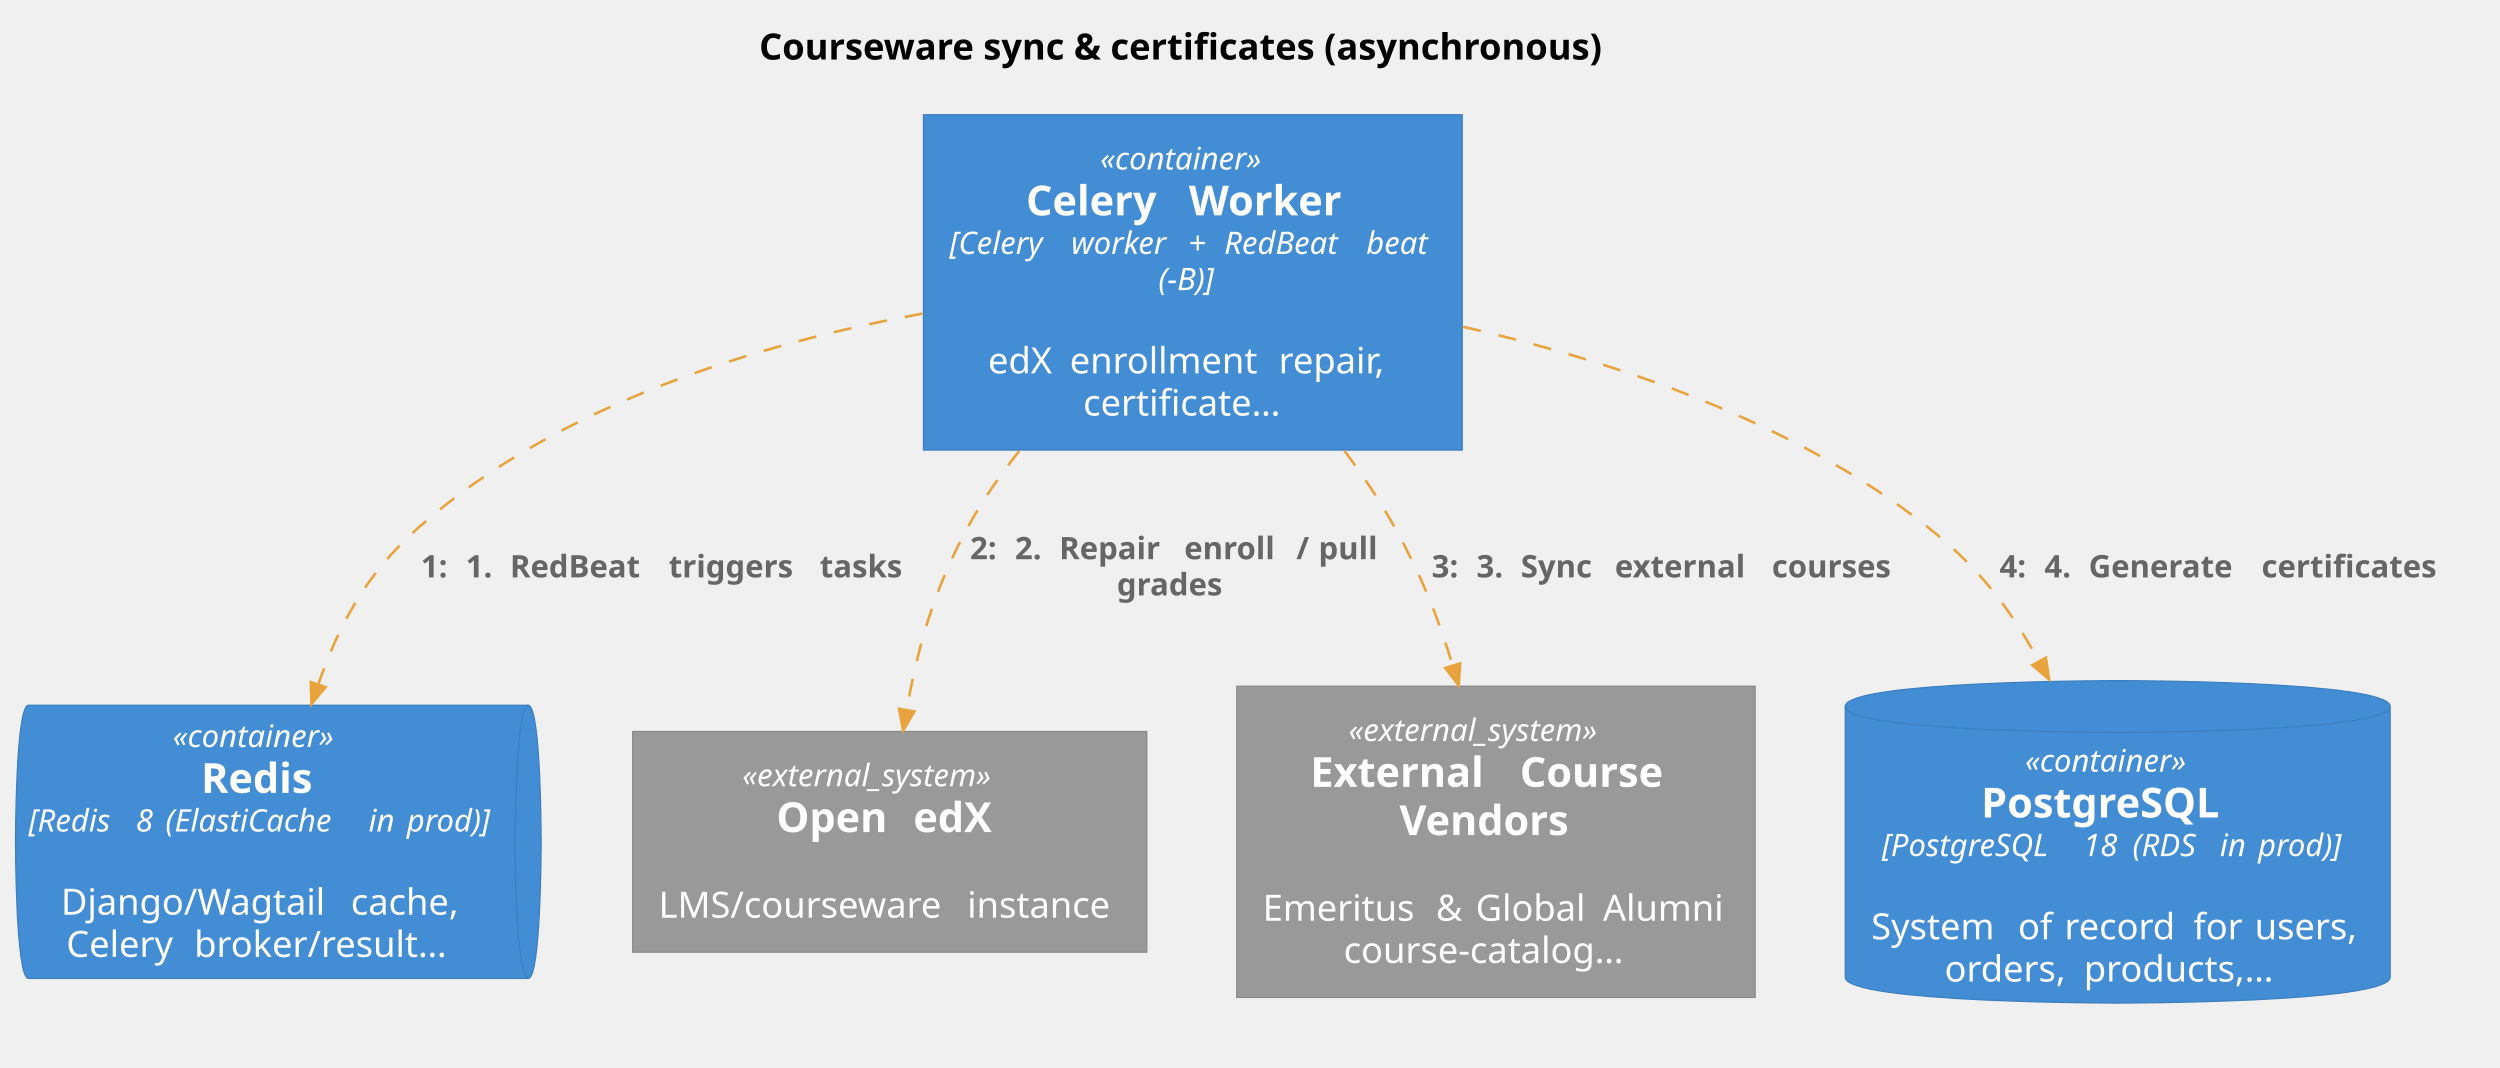
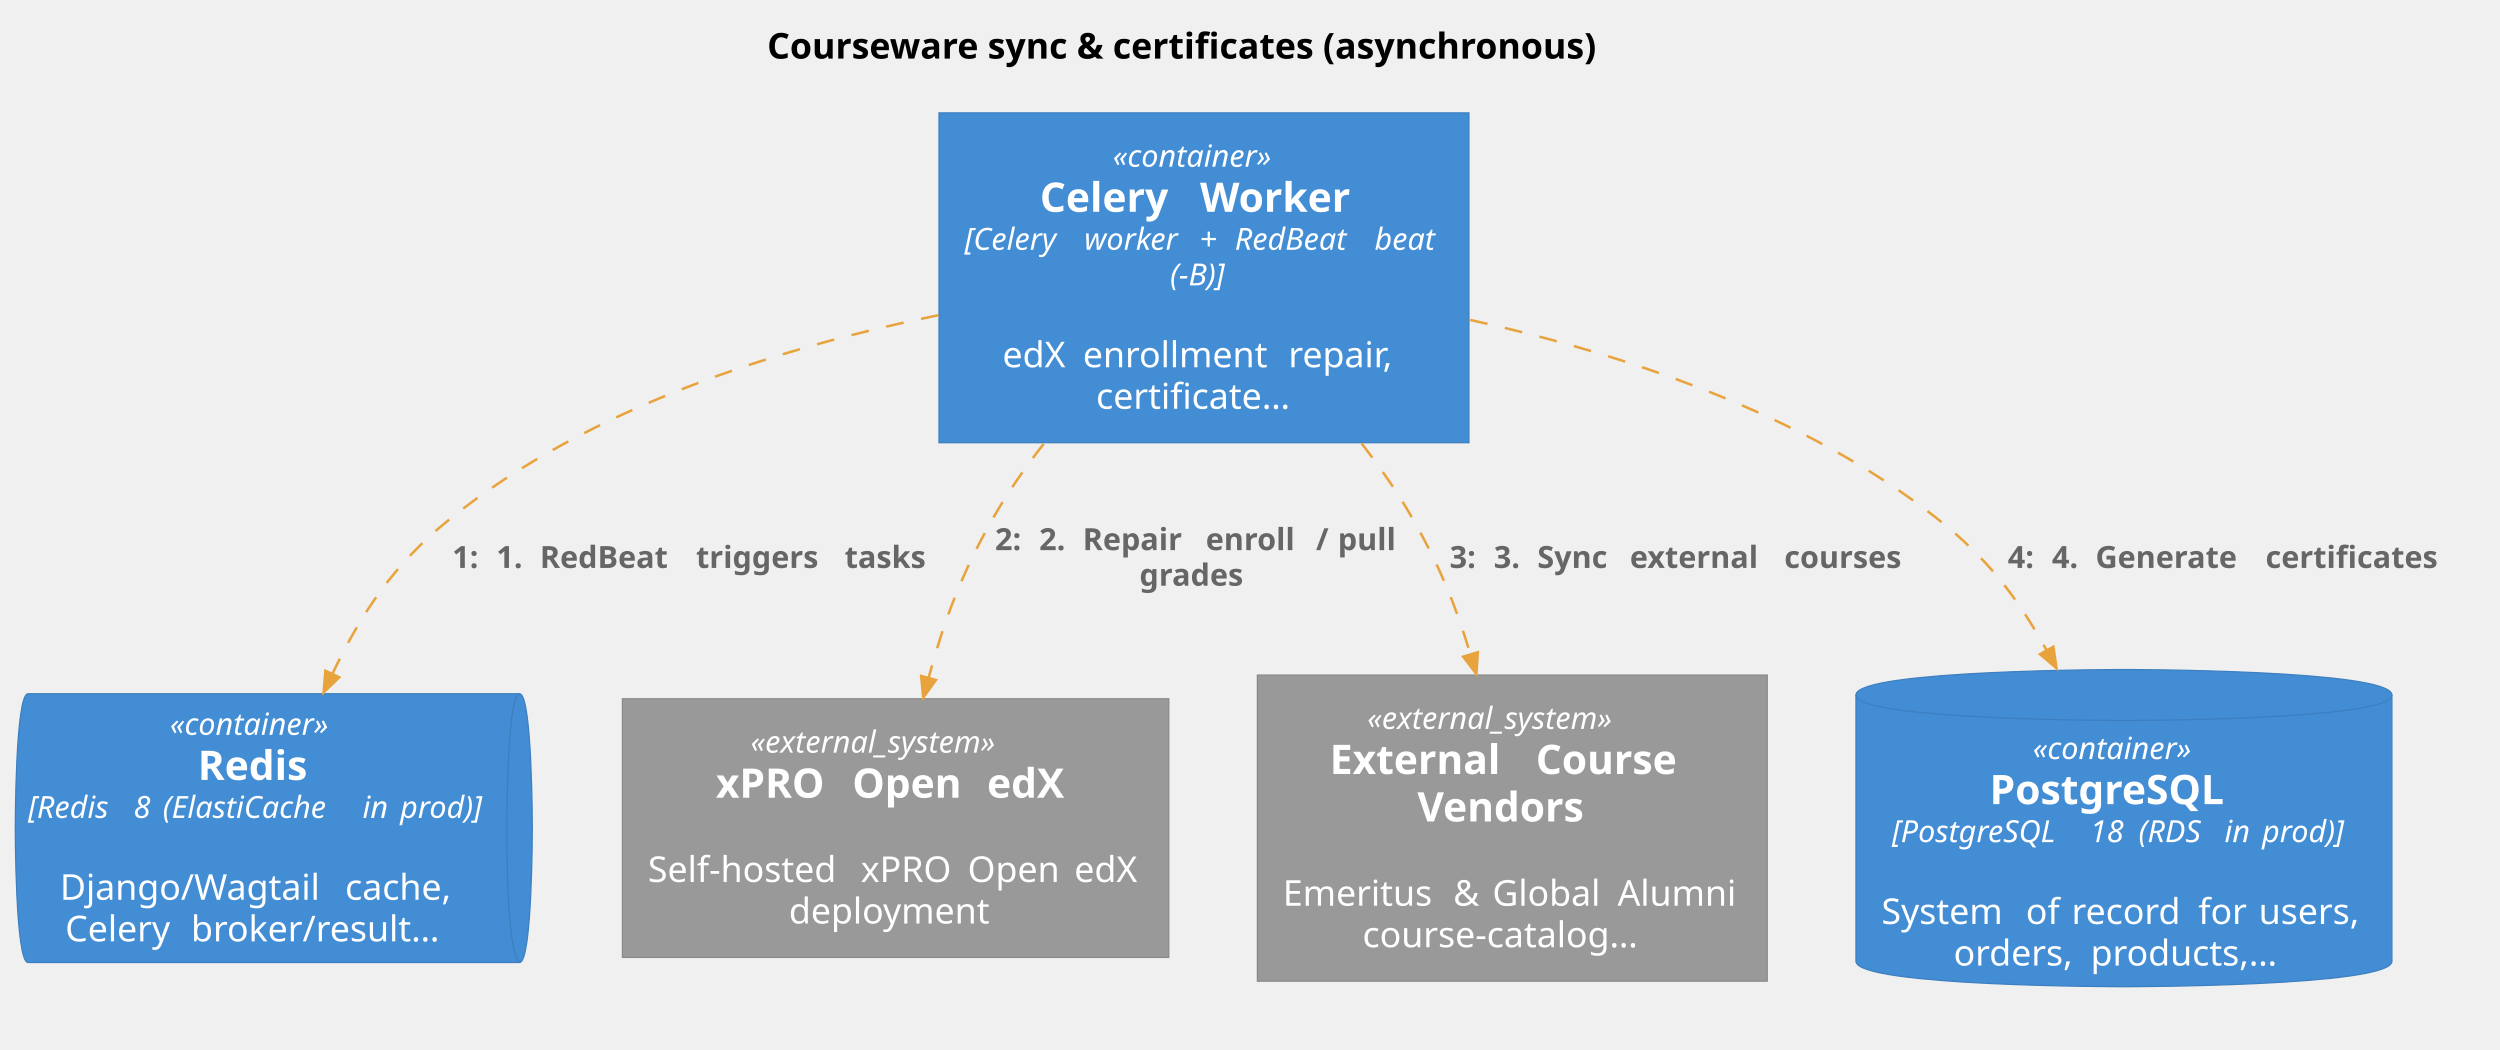
- <svg xmlns="http://www.w3.org/2000/svg" contentStyleType="text/css" data-diagram-type="DESCRIPTION" height="412px" preserveAspectRatio="none" style="width:965px;height:412px;background:#FFFFFF;" version="1.1" viewBox="0 0 965 412" width="965px" zoomAndPan="magnify">
+ <svg xmlns="http://www.w3.org/2000/svg" contentStyleType="text/css" data-diagram-type="DESCRIPTION" height="412px" preserveAspectRatio="none" style="width:981px;height:412px;background:#FFFFFF;" version="1.1" viewBox="0 0 981 412" width="981px" zoomAndPan="magnify">
  <defs />
  <g>
    <g class="title" data-source-line="3">
-       <text fill="#000000" font-family="sans-serif" font-size="14" font-weight="700" lengthAdjust="spacing" textLength="372.49" x="293.026" y="22.995">Courseware sync &amp; certificates (asynchronous)</text>
+       <text fill="#000000" font-family="sans-serif" font-size="14" font-weight="700" lengthAdjust="spacing" textLength="372.49" x="301.046" y="22.995">Courseware sync &amp; certificates (asynchronous)</text>
    </g>
    <g class="entity" data-qualified-name="celery" data-source-line="71" id="ent0001">
-       <rect fill="#438DD5" height="129.422" style="stroke:#3C7FC0;stroke-width:0.5;" width="207.934" x="356.47" y="44.297" />
-       <text fill="#FFFFFF" font-family="sans-serif" font-size="12" font-style="italic" lengthAdjust="spacing" textLength="71.543" x="424.665" y="65.436">«container»</text>
-       <text fill="#FFFFFF" font-family="sans-serif" font-size="16" font-weight="700" lengthAdjust="spacing" textLength="57.25" x="396.07" y="83.117">Celery</text>
-       <text fill="#FFFFFF" font-family="sans-serif" font-size="16" font-weight="700" lengthAdjust="spacing" textLength="5.57" x="453.32" y="83.117"> </text>
-       <text fill="#FFFFFF" font-family="sans-serif" font-size="16" font-weight="700" lengthAdjust="spacing" textLength="65.914" x="458.89" y="83.117">Worker</text>
-       <text fill="#FFFFFF" font-family="sans-serif" font-size="12" font-style="italic" lengthAdjust="spacing" textLength="43.195" x="366.47" y="98.029">[Celery</text>
-       <text fill="#FFFFFF" font-family="sans-serif" font-size="12" font-style="italic" lengthAdjust="spacing" textLength="3.814" x="409.665" y="98.029"> </text>
-       <text fill="#FFFFFF" font-family="sans-serif" font-size="12" font-style="italic" lengthAdjust="spacing" textLength="41.355" x="413.48" y="98.029">worker</text>
-       <text fill="#FFFFFF" font-family="sans-serif" font-size="12" font-style="italic" lengthAdjust="spacing" textLength="3.814" x="454.835" y="98.029"> </text>
-       <text fill="#FFFFFF" font-family="sans-serif" font-size="12" font-style="italic" lengthAdjust="spacing" textLength="10.055" x="458.65" y="98.029">+</text>
-       <text fill="#FFFFFF" font-family="sans-serif" font-size="12" font-style="italic" lengthAdjust="spacing" textLength="3.814" x="468.704" y="98.029"> </text>
-       <text fill="#FFFFFF" font-family="sans-serif" font-size="12" font-style="italic" lengthAdjust="spacing" textLength="51.012" x="472.519" y="98.029">RedBeat</text>
-       <text fill="#FFFFFF" font-family="sans-serif" font-size="12" font-style="italic" lengthAdjust="spacing" textLength="3.814" x="523.53" y="98.029"> </text>
-       <text fill="#FFFFFF" font-family="sans-serif" font-size="12" font-style="italic" lengthAdjust="spacing" textLength="27.059" x="527.345" y="98.029">beat</text>
-       <text fill="#FFFFFF" font-family="sans-serif" font-size="12" font-style="italic" lengthAdjust="spacing" textLength="26.607" x="447.133" y="111.998">(-B)]</text>
-       <text fill="#FFFFFF" font-family="sans-serif" font-size="14" lengthAdjust="spacing" textLength="4.45" x="458.212" y="127.823"> </text>
-       <text fill="#FFFFFF" font-family="sans-serif" font-size="14" lengthAdjust="spacing" textLength="27.091" x="381.376" y="144.12">edX</text>
-       <text fill="#FFFFFF" font-family="sans-serif" font-size="14" lengthAdjust="spacing" textLength="4.45" x="408.467" y="144.12"> </text>
-       <text fill="#FFFFFF" font-family="sans-serif" font-size="14" lengthAdjust="spacing" textLength="76.2" x="412.917" y="144.12">enrollment</text>
-       <text fill="#FFFFFF" font-family="sans-serif" font-size="14" lengthAdjust="spacing" textLength="4.45" x="489.117" y="144.12"> </text>
-       <text fill="#FFFFFF" font-family="sans-serif" font-size="14" lengthAdjust="spacing" textLength="45.931" x="493.567" y="144.12">repair,</text>
-       <text fill="#FFFFFF" font-family="sans-serif" font-size="14" lengthAdjust="spacing" textLength="84.643" x="418.115" y="160.417">certificate…</text>
+       <rect fill="#438DD5" height="129.422" style="stroke:#3C7FC0;stroke-width:0.5;" width="207.934" x="368.47" y="44.297" />
+       <text fill="#FFFFFF" font-family="sans-serif" font-size="12" font-style="italic" lengthAdjust="spacing" textLength="71.543" x="436.665" y="65.436">«container»</text>
+       <text fill="#FFFFFF" font-family="sans-serif" font-size="16" font-weight="700" lengthAdjust="spacing" textLength="57.25" x="408.07" y="83.117">Celery</text>
+       <text fill="#FFFFFF" font-family="sans-serif" font-size="16" font-weight="700" lengthAdjust="spacing" textLength="5.57" x="465.32" y="83.117"> </text>
+       <text fill="#FFFFFF" font-family="sans-serif" font-size="16" font-weight="700" lengthAdjust="spacing" textLength="65.914" x="470.89" y="83.117">Worker</text>
+       <text fill="#FFFFFF" font-family="sans-serif" font-size="12" font-style="italic" lengthAdjust="spacing" textLength="43.195" x="378.47" y="98.029">[Celery</text>
+       <text fill="#FFFFFF" font-family="sans-serif" font-size="12" font-style="italic" lengthAdjust="spacing" textLength="3.814" x="421.665" y="98.029"> </text>
+       <text fill="#FFFFFF" font-family="sans-serif" font-size="12" font-style="italic" lengthAdjust="spacing" textLength="41.355" x="425.48" y="98.029">worker</text>
+       <text fill="#FFFFFF" font-family="sans-serif" font-size="12" font-style="italic" lengthAdjust="spacing" textLength="3.814" x="466.835" y="98.029"> </text>
+       <text fill="#FFFFFF" font-family="sans-serif" font-size="12" font-style="italic" lengthAdjust="spacing" textLength="10.055" x="470.65" y="98.029">+</text>
+       <text fill="#FFFFFF" font-family="sans-serif" font-size="12" font-style="italic" lengthAdjust="spacing" textLength="3.814" x="480.704" y="98.029"> </text>
+       <text fill="#FFFFFF" font-family="sans-serif" font-size="12" font-style="italic" lengthAdjust="spacing" textLength="51.012" x="484.519" y="98.029">RedBeat</text>
+       <text fill="#FFFFFF" font-family="sans-serif" font-size="12" font-style="italic" lengthAdjust="spacing" textLength="3.814" x="535.53" y="98.029"> </text>
+       <text fill="#FFFFFF" font-family="sans-serif" font-size="12" font-style="italic" lengthAdjust="spacing" textLength="27.059" x="539.345" y="98.029">beat</text>
+       <text fill="#FFFFFF" font-family="sans-serif" font-size="12" font-style="italic" lengthAdjust="spacing" textLength="26.607" x="459.133" y="111.998">(-B)]</text>
+       <text fill="#FFFFFF" font-family="sans-serif" font-size="14" lengthAdjust="spacing" textLength="4.45" x="470.212" y="127.823"> </text>
+       <text fill="#FFFFFF" font-family="sans-serif" font-size="14" lengthAdjust="spacing" textLength="27.091" x="393.376" y="144.12">edX</text>
+       <text fill="#FFFFFF" font-family="sans-serif" font-size="14" lengthAdjust="spacing" textLength="4.45" x="420.467" y="144.12"> </text>
+       <text fill="#FFFFFF" font-family="sans-serif" font-size="14" lengthAdjust="spacing" textLength="76.2" x="424.917" y="144.12">enrollment</text>
+       <text fill="#FFFFFF" font-family="sans-serif" font-size="14" lengthAdjust="spacing" textLength="4.45" x="501.117" y="144.12"> </text>
+       <text fill="#FFFFFF" font-family="sans-serif" font-size="14" lengthAdjust="spacing" textLength="45.931" x="505.567" y="144.12">repair,</text>
+       <text fill="#FFFFFF" font-family="sans-serif" font-size="14" lengthAdjust="spacing" textLength="84.643" x="430.115" y="160.417">certificate…</text>
    </g>
    <g class="entity" data-qualified-name="redis" data-source-line="79" id="ent0002">
      <path d="M11,272.227 L203.871,272.227 C208.871,272.227 208.871,324.953 208.871,324.953 C208.871,324.953 208.871,377.68 203.871,377.68 L11,377.68 C6,377.68 6,324.953 6,324.953 C6,324.953 6,272.227 11,272.227" fill="#438DD5" style="stroke:#3C7FC0;stroke-width:0.5;" />
      <path d="M203.871,272.227 C198.871,272.227 198.871,324.953 198.871,324.953 C198.871,377.68 203.871,377.68 203.871,377.68" fill="none" style="stroke:#3C7FC0;stroke-width:0.5;" />
      <text fill="#FFFFFF" font-family="sans-serif" font-size="12" font-style="italic" lengthAdjust="spacing" textLength="71.543" x="66.664" y="288.365">«container»</text>
      <text fill="#FFFFFF" font-family="sans-serif" font-size="16" font-weight="700" lengthAdjust="spacing" textLength="49.633" x="77.619" y="306.047">Redis</text>
      <text fill="#FFFFFF" font-family="sans-serif" font-size="12" font-style="italic" lengthAdjust="spacing" textLength="37.605" x="11" y="320.959">[Redis</text>
      <text fill="#FFFFFF" font-family="sans-serif" font-size="12" font-style="italic" lengthAdjust="spacing" textLength="3.814" x="48.605" y="320.959"> </text>
      <text fill="#FFFFFF" font-family="sans-serif" font-size="12" font-style="italic" lengthAdjust="spacing" textLength="7.635" x="52.42" y="320.959">8</text>
      <text fill="#FFFFFF" font-family="sans-serif" font-size="12" font-style="italic" lengthAdjust="spacing" textLength="3.814" x="60.055" y="320.959"> </text>
      <text fill="#FFFFFF" font-family="sans-serif" font-size="12" font-style="italic" lengthAdjust="spacing" textLength="74.561" x="63.869" y="320.959">(ElastiCache</text>
      <text fill="#FFFFFF" font-family="sans-serif" font-size="12" font-style="italic" lengthAdjust="spacing" textLength="3.814" x="138.43" y="320.959"> </text>
      <text fill="#FFFFFF" font-family="sans-serif" font-size="12" font-style="italic" lengthAdjust="spacing" textLength="10.94" x="142.244" y="320.959">in</text>
      <text fill="#FFFFFF" font-family="sans-serif" font-size="12" font-style="italic" lengthAdjust="spacing" textLength="3.814" x="153.184" y="320.959"> </text>
      <text fill="#FFFFFF" font-family="sans-serif" font-size="12" font-style="italic" lengthAdjust="spacing" textLength="36.873" x="156.998" y="320.959">prod)]</text>
      <text fill="#FFFFFF" font-family="sans-serif" font-size="14" lengthAdjust="spacing" textLength="4.45" x="100.21" y="336.784"> </text>
      <text fill="#FFFFFF" font-family="sans-serif" font-size="14" lengthAdjust="spacing" textLength="107.447" x="23.532" y="353.081">Django/Wagtail</text>
      <text fill="#FFFFFF" font-family="sans-serif" font-size="14" lengthAdjust="spacing" textLength="4.45" x="130.979" y="353.081"> </text>
      <text fill="#FFFFFF" font-family="sans-serif" font-size="14" lengthAdjust="spacing" textLength="45.91" x="135.429" y="353.081">cache,</text>
      <text fill="#FFFFFF" font-family="sans-serif" font-size="14" lengthAdjust="spacing" textLength="44.933" x="25.586" y="369.378">Celery</text>
      <text fill="#FFFFFF" font-family="sans-serif" font-size="14" lengthAdjust="spacing" textLength="4.45" x="70.519" y="369.378"> </text>
      <text fill="#FFFFFF" font-family="sans-serif" font-size="14" lengthAdjust="spacing" textLength="104.316" x="74.969" y="369.378">broker/result…</text>
    </g>
-     <g class="entity" data-qualified-name="openedx" data-source-line="212" id="ent0003">
-       <rect fill="#999999" height="85.188" style="stroke:#8A8A8A;stroke-width:0.5;" width="198.439" x="244.22" y="282.357" />
-       <text fill="#FFFFFF" font-family="sans-serif" font-size="12" font-style="italic" lengthAdjust="spacing" textLength="113.865" x="286.507" y="303.495">«external_system»</text>
-       <text fill="#FFFFFF" font-family="sans-serif" font-size="16" font-weight="700" lengthAdjust="spacing" textLength="47.297" x="299.685" y="321.177">Open</text>
-       <text fill="#FFFFFF" font-family="sans-serif" font-size="16" font-weight="700" lengthAdjust="spacing" textLength="5.57" x="346.982" y="321.177"> </text>
-       <text fill="#FFFFFF" font-family="sans-serif" font-size="16" font-weight="700" lengthAdjust="spacing" textLength="34.641" x="352.553" y="321.177">edX</text>
-       <text fill="#FFFFFF" font-family="sans-serif" font-size="14" lengthAdjust="spacing" textLength="4.45" x="341.214" y="337.946"> </text>
-       <text fill="#FFFFFF" font-family="sans-serif" font-size="14" lengthAdjust="spacing" textLength="114.68" x="254.22" y="354.243">LMS/courseware</text>
-       <text fill="#FFFFFF" font-family="sans-serif" font-size="14" lengthAdjust="spacing" textLength="4.45" x="368.9" y="354.243"> </text>
-       <text fill="#FFFFFF" font-family="sans-serif" font-size="14" lengthAdjust="spacing" textLength="59.309" x="373.35" y="354.243">instance</text>
+     <g class="entity" data-qualified-name="xpro_openedx" data-source-line="212" id="ent0003">
+       <rect fill="#999999" height="101.484" style="stroke:#8A8A8A;stroke-width:0.5;" width="214.4" x="244.24" y="274.207" />
+       <text fill="#FFFFFF" font-family="sans-serif" font-size="12" font-style="italic" lengthAdjust="spacing" textLength="113.865" x="294.508" y="295.346">«external_system»</text>
+       <text fill="#FFFFFF" font-family="sans-serif" font-size="16" font-weight="700" lengthAdjust="spacing" textLength="47.969" x="280.917" y="313.027">xPRO</text>
+       <text fill="#FFFFFF" font-family="sans-serif" font-size="16" font-weight="700" lengthAdjust="spacing" textLength="5.57" x="328.885" y="313.027"> </text>
+       <text fill="#FFFFFF" font-family="sans-serif" font-size="16" font-weight="700" lengthAdjust="spacing" textLength="47.297" x="334.456" y="313.027">Open</text>
+       <text fill="#FFFFFF" font-family="sans-serif" font-size="16" font-weight="700" lengthAdjust="spacing" textLength="5.57" x="381.753" y="313.027"> </text>
+       <text fill="#FFFFFF" font-family="sans-serif" font-size="16" font-weight="700" lengthAdjust="spacing" textLength="34.641" x="387.323" y="313.027">edX</text>
+       <text fill="#FFFFFF" font-family="sans-serif" font-size="14" lengthAdjust="spacing" textLength="4.45" x="349.215" y="329.796"> </text>
+       <text fill="#FFFFFF" font-family="sans-serif" font-size="14" lengthAdjust="spacing" textLength="79.092" x="254.24" y="346.093">Self-hosted</text>
+       <text fill="#FFFFFF" font-family="sans-serif" font-size="14" lengthAdjust="spacing" textLength="4.45" x="333.332" y="346.093"> </text>
+       <text fill="#FFFFFF" font-family="sans-serif" font-size="14" lengthAdjust="spacing" textLength="37.475" x="337.782" y="346.093">xPRO</text>
+       <text fill="#FFFFFF" font-family="sans-serif" font-size="14" lengthAdjust="spacing" textLength="4.45" x="375.257" y="346.093"> </text>
+       <text fill="#FFFFFF" font-family="sans-serif" font-size="14" lengthAdjust="spacing" textLength="37.393" x="379.707" y="346.093">Open</text>
+       <text fill="#FFFFFF" font-family="sans-serif" font-size="14" lengthAdjust="spacing" textLength="4.45" x="417.099" y="346.093"> </text>
+       <text fill="#FFFFFF" font-family="sans-serif" font-size="14" lengthAdjust="spacing" textLength="27.091" x="421.55" y="346.093">edX</text>
+       <text fill="#FFFFFF" font-family="sans-serif" font-size="14" lengthAdjust="spacing" textLength="83.74" x="309.57" y="362.389">deployment</text>
    </g>
    <g class="entity" data-qualified-name="external_vendors" data-source-line="212" id="ent0004">
-       <rect fill="#999999" height="120.109" style="stroke:#8A8A8A;stroke-width:0.5;" width="200.065" x="477.4" y="264.897" />
-       <text fill="#FFFFFF" font-family="sans-serif" font-size="12" font-style="italic" lengthAdjust="spacing" textLength="113.865" x="520.5" y="286.036">«external_system»</text>
-       <text fill="#FFFFFF" font-family="sans-serif" font-size="16" font-weight="700" lengthAdjust="spacing" textLength="75.312" x="505.796" y="303.717">External</text>
-       <text fill="#FFFFFF" font-family="sans-serif" font-size="16" font-weight="700" lengthAdjust="spacing" textLength="5.57" x="581.109" y="303.717"> </text>
-       <text fill="#FFFFFF" font-family="sans-serif" font-size="16" font-weight="700" lengthAdjust="spacing" textLength="62.391" x="586.679" y="303.717">Course</text>
-       <text fill="#FFFFFF" font-family="sans-serif" font-size="16" font-weight="700" lengthAdjust="spacing" textLength="74.484" x="540.191" y="322.342">Vendors</text>
-       <text fill="#FFFFFF" font-family="sans-serif" font-size="14" lengthAdjust="spacing" textLength="4.45" x="575.208" y="339.111"> </text>
-       <text fill="#FFFFFF" font-family="sans-serif" font-size="14" lengthAdjust="spacing" textLength="62.398" x="487.4" y="355.408">Emeritus</text>
-       <text fill="#FFFFFF" font-family="sans-serif" font-size="14" lengthAdjust="spacing" textLength="4.45" x="549.798" y="355.408"> </text>
-       <text fill="#FFFFFF" font-family="sans-serif" font-size="14" lengthAdjust="spacing" textLength="10.917" x="554.249" y="355.408">&amp;</text>
-       <text fill="#FFFFFF" font-family="sans-serif" font-size="14" lengthAdjust="spacing" textLength="4.45" x="565.166" y="355.408"> </text>
-       <text fill="#FFFFFF" font-family="sans-serif" font-size="14" lengthAdjust="spacing" textLength="44.659" x="569.616" y="355.408">Global</text>
-       <text fill="#FFFFFF" font-family="sans-serif" font-size="14" lengthAdjust="spacing" textLength="4.45" x="614.275" y="355.408"> </text>
-       <text fill="#FFFFFF" font-family="sans-serif" font-size="14" lengthAdjust="spacing" textLength="48.74" x="618.725" y="355.408">Alumni</text>
-       <text fill="#FFFFFF" font-family="sans-serif" font-size="14" lengthAdjust="spacing" textLength="117.537" x="518.664" y="371.704">course-catalog…</text>
+       <rect fill="#999999" height="120.109" style="stroke:#8A8A8A;stroke-width:0.5;" width="200.065" x="493.4" y="264.897" />
+       <text fill="#FFFFFF" font-family="sans-serif" font-size="12" font-style="italic" lengthAdjust="spacing" textLength="113.865" x="536.5" y="286.036">«external_system»</text>
+       <text fill="#FFFFFF" font-family="sans-serif" font-size="16" font-weight="700" lengthAdjust="spacing" textLength="75.312" x="521.796" y="303.717">External</text>
+       <text fill="#FFFFFF" font-family="sans-serif" font-size="16" font-weight="700" lengthAdjust="spacing" textLength="5.57" x="597.109" y="303.717"> </text>
+       <text fill="#FFFFFF" font-family="sans-serif" font-size="16" font-weight="700" lengthAdjust="spacing" textLength="62.391" x="602.679" y="303.717">Course</text>
+       <text fill="#FFFFFF" font-family="sans-serif" font-size="16" font-weight="700" lengthAdjust="spacing" textLength="74.484" x="556.191" y="322.342">Vendors</text>
+       <text fill="#FFFFFF" font-family="sans-serif" font-size="14" lengthAdjust="spacing" textLength="4.45" x="591.208" y="339.111"> </text>
+       <text fill="#FFFFFF" font-family="sans-serif" font-size="14" lengthAdjust="spacing" textLength="62.398" x="503.4" y="355.408">Emeritus</text>
+       <text fill="#FFFFFF" font-family="sans-serif" font-size="14" lengthAdjust="spacing" textLength="4.45" x="565.798" y="355.408"> </text>
+       <text fill="#FFFFFF" font-family="sans-serif" font-size="14" lengthAdjust="spacing" textLength="10.917" x="570.249" y="355.408">&amp;</text>
+       <text fill="#FFFFFF" font-family="sans-serif" font-size="14" lengthAdjust="spacing" textLength="4.45" x="581.166" y="355.408"> </text>
+       <text fill="#FFFFFF" font-family="sans-serif" font-size="14" lengthAdjust="spacing" textLength="44.659" x="585.616" y="355.408">Global</text>
+       <text fill="#FFFFFF" font-family="sans-serif" font-size="14" lengthAdjust="spacing" textLength="4.45" x="630.275" y="355.408"> </text>
+       <text fill="#FFFFFF" font-family="sans-serif" font-size="14" lengthAdjust="spacing" textLength="48.74" x="634.725" y="355.408">Alumni</text>
+       <text fill="#FFFFFF" font-family="sans-serif" font-size="14" lengthAdjust="spacing" textLength="117.537" x="534.664" y="371.704">course-catalog…</text>
    </g>
    <g class="entity" data-qualified-name="postgres" data-source-line="75" id="ent0005">
-       <path d="M712.28,272.727 C712.28,262.727 817.433,262.727 817.433,262.727 C817.433,262.727 922.586,262.727 922.586,272.727 L922.586,377.18 C922.586,387.18 817.433,387.18 817.433,387.18 C817.433,387.18 712.28,387.18 712.28,377.18 L712.28,272.727" fill="#438DD5" style="stroke:#3C7FC0;stroke-width:0.5;" />
-       <path d="M712.28,272.727 C712.28,282.727 817.433,282.727 817.433,282.727 C817.433,282.727 922.586,282.727 922.586,272.727" fill="none" style="stroke:#3C7FC0;stroke-width:0.5;" />
-       <text fill="#FFFFFF" font-family="sans-serif" font-size="12" font-style="italic" lengthAdjust="spacing" textLength="71.543" x="781.661" y="297.865">«container»</text>
-       <text fill="#FFFFFF" font-family="sans-serif" font-size="16" font-weight="700" lengthAdjust="spacing" textLength="105.406" x="764.73" y="315.547">PostgreSQL</text>
-       <text fill="#FFFFFF" font-family="sans-serif" font-size="12" font-style="italic" lengthAdjust="spacing" textLength="73.898" x="726.375" y="330.459">[PostgreSQL</text>
-       <text fill="#FFFFFF" font-family="sans-serif" font-size="12" font-style="italic" lengthAdjust="spacing" textLength="3.814" x="800.274" y="330.459"> </text>
-       <text fill="#FFFFFF" font-family="sans-serif" font-size="12" font-style="italic" lengthAdjust="spacing" textLength="15.27" x="804.088" y="330.459">18</text>
-       <text fill="#FFFFFF" font-family="sans-serif" font-size="12" font-style="italic" lengthAdjust="spacing" textLength="3.814" x="819.358" y="330.459"> </text>
-       <text fill="#FFFFFF" font-family="sans-serif" font-size="12" font-style="italic" lengthAdjust="spacing" textLength="29.877" x="823.172" y="330.459">(RDS</text>
-       <text fill="#FFFFFF" font-family="sans-serif" font-size="12" font-style="italic" lengthAdjust="spacing" textLength="3.814" x="853.049" y="330.459"> </text>
-       <text fill="#FFFFFF" font-family="sans-serif" font-size="12" font-style="italic" lengthAdjust="spacing" textLength="10.94" x="856.864" y="330.459">in</text>
-       <text fill="#FFFFFF" font-family="sans-serif" font-size="12" font-style="italic" lengthAdjust="spacing" textLength="3.814" x="867.803" y="330.459"> </text>
-       <text fill="#FFFFFF" font-family="sans-serif" font-size="12" font-style="italic" lengthAdjust="spacing" textLength="36.873" x="871.617" y="330.459">prod)]</text>
-       <text fill="#FFFFFF" font-family="sans-serif" font-size="14" lengthAdjust="spacing" textLength="4.45" x="815.208" y="346.284"> </text>
-       <text fill="#FFFFFF" font-family="sans-serif" font-size="14" lengthAdjust="spacing" textLength="52.206" x="722.28" y="362.581">System</text>
-       <text fill="#FFFFFF" font-family="sans-serif" font-size="14" lengthAdjust="spacing" textLength="4.45" x="774.486" y="362.581"> </text>
-       <text fill="#FFFFFF" font-family="sans-serif" font-size="14" lengthAdjust="spacing" textLength="13.494" x="778.936" y="362.581">of</text>
-       <text fill="#FFFFFF" font-family="sans-serif" font-size="14" lengthAdjust="spacing" textLength="4.45" x="792.43" y="362.581"> </text>
-       <text fill="#FFFFFF" font-family="sans-serif" font-size="14" lengthAdjust="spacing" textLength="45.274" x="796.881" y="362.581">record</text>
-       <text fill="#FFFFFF" font-family="sans-serif" font-size="14" lengthAdjust="spacing" textLength="4.45" x="842.155" y="362.581"> </text>
-       <text fill="#FFFFFF" font-family="sans-serif" font-size="14" lengthAdjust="spacing" textLength="19.25" x="846.605" y="362.581">for</text>
-       <text fill="#FFFFFF" font-family="sans-serif" font-size="14" lengthAdjust="spacing" textLength="4.45" x="865.855" y="362.581"> </text>
-       <text fill="#FFFFFF" font-family="sans-serif" font-size="14" lengthAdjust="spacing" textLength="42.28" x="870.305" y="362.581">users,</text>
-       <text fill="#FFFFFF" font-family="sans-serif" font-size="14" lengthAdjust="spacing" textLength="49.321" x="750.598" y="378.878">orders,</text>
-       <text fill="#FFFFFF" font-family="sans-serif" font-size="14" lengthAdjust="spacing" textLength="4.45" x="799.919" y="378.878"> </text>
-       <text fill="#FFFFFF" font-family="sans-serif" font-size="14" lengthAdjust="spacing" textLength="79.898" x="804.369" y="378.878">products,…</text>
+       <path d="M728.28,272.727 C728.28,262.727 833.433,262.727 833.433,262.727 C833.433,262.727 938.586,262.727 938.586,272.727 L938.586,377.18 C938.586,387.18 833.433,387.18 833.433,387.18 C833.433,387.18 728.28,387.18 728.28,377.18 L728.28,272.727" fill="#438DD5" style="stroke:#3C7FC0;stroke-width:0.5;" />
+       <path d="M728.28,272.727 C728.28,282.727 833.433,282.727 833.433,282.727 C833.433,282.727 938.586,282.727 938.586,272.727" fill="none" style="stroke:#3C7FC0;stroke-width:0.5;" />
+       <text fill="#FFFFFF" font-family="sans-serif" font-size="12" font-style="italic" lengthAdjust="spacing" textLength="71.543" x="797.661" y="297.865">«container»</text>
+       <text fill="#FFFFFF" font-family="sans-serif" font-size="16" font-weight="700" lengthAdjust="spacing" textLength="105.406" x="780.73" y="315.547">PostgreSQL</text>
+       <text fill="#FFFFFF" font-family="sans-serif" font-size="12" font-style="italic" lengthAdjust="spacing" textLength="73.898" x="742.375" y="330.459">[PostgreSQL</text>
+       <text fill="#FFFFFF" font-family="sans-serif" font-size="12" font-style="italic" lengthAdjust="spacing" textLength="3.814" x="816.274" y="330.459"> </text>
+       <text fill="#FFFFFF" font-family="sans-serif" font-size="12" font-style="italic" lengthAdjust="spacing" textLength="15.27" x="820.088" y="330.459">18</text>
+       <text fill="#FFFFFF" font-family="sans-serif" font-size="12" font-style="italic" lengthAdjust="spacing" textLength="3.814" x="835.358" y="330.459"> </text>
+       <text fill="#FFFFFF" font-family="sans-serif" font-size="12" font-style="italic" lengthAdjust="spacing" textLength="29.877" x="839.172" y="330.459">(RDS</text>
+       <text fill="#FFFFFF" font-family="sans-serif" font-size="12" font-style="italic" lengthAdjust="spacing" textLength="3.814" x="869.049" y="330.459"> </text>
+       <text fill="#FFFFFF" font-family="sans-serif" font-size="12" font-style="italic" lengthAdjust="spacing" textLength="10.94" x="872.864" y="330.459">in</text>
+       <text fill="#FFFFFF" font-family="sans-serif" font-size="12" font-style="italic" lengthAdjust="spacing" textLength="3.814" x="883.803" y="330.459"> </text>
+       <text fill="#FFFFFF" font-family="sans-serif" font-size="12" font-style="italic" lengthAdjust="spacing" textLength="36.873" x="887.617" y="330.459">prod)]</text>
+       <text fill="#FFFFFF" font-family="sans-serif" font-size="14" lengthAdjust="spacing" textLength="4.45" x="831.208" y="346.284"> </text>
+       <text fill="#FFFFFF" font-family="sans-serif" font-size="14" lengthAdjust="spacing" textLength="52.206" x="738.28" y="362.581">System</text>
+       <text fill="#FFFFFF" font-family="sans-serif" font-size="14" lengthAdjust="spacing" textLength="4.45" x="790.486" y="362.581"> </text>
+       <text fill="#FFFFFF" font-family="sans-serif" font-size="14" lengthAdjust="spacing" textLength="13.494" x="794.936" y="362.581">of</text>
+       <text fill="#FFFFFF" font-family="sans-serif" font-size="14" lengthAdjust="spacing" textLength="4.45" x="808.43" y="362.581"> </text>
+       <text fill="#FFFFFF" font-family="sans-serif" font-size="14" lengthAdjust="spacing" textLength="45.274" x="812.881" y="362.581">record</text>
+       <text fill="#FFFFFF" font-family="sans-serif" font-size="14" lengthAdjust="spacing" textLength="4.45" x="858.155" y="362.581"> </text>
+       <text fill="#FFFFFF" font-family="sans-serif" font-size="14" lengthAdjust="spacing" textLength="19.25" x="862.605" y="362.581">for</text>
+       <text fill="#FFFFFF" font-family="sans-serif" font-size="14" lengthAdjust="spacing" textLength="4.45" x="881.855" y="362.581"> </text>
+       <text fill="#FFFFFF" font-family="sans-serif" font-size="14" lengthAdjust="spacing" textLength="42.28" x="886.305" y="362.581">users,</text>
+       <text fill="#FFFFFF" font-family="sans-serif" font-size="14" lengthAdjust="spacing" textLength="49.321" x="766.598" y="378.878">orders,</text>
+       <text fill="#FFFFFF" font-family="sans-serif" font-size="14" lengthAdjust="spacing" textLength="4.45" x="815.919" y="378.878"> </text>
+       <text fill="#FFFFFF" font-family="sans-serif" font-size="14" lengthAdjust="spacing" textLength="79.898" x="820.369" y="378.878">products,…</text>
    </g>
    <g class="link" data-entity-1="ent0001" data-entity-2="ent0002" data-link-type="dependency" data-source-line="35" id="lnk6">
-       <path d="M356.09,121.047 C293.24,132.527 215.23,155.947 161.44,203.727 C141.42,221.497 131.042,240.579 122.823,264.269" fill="none" id="celery-to-redis" style="stroke:#E8A33D;stroke-width:1;stroke-dasharray:7,7;" />
-       <polygon fill="#E8A33D" points="120.2,271.827,125.657,265.252,119.988,263.286,120.2,271.827" style="stroke:#E8A33D;stroke-width:1;stroke-linejoin:miter;stroke-miterlimit:10;" />
-       <text fill="#666666" font-family="sans-serif" font-size="12" font-weight="700" lengthAdjust="spacing" textLength="13.148" x="162.44" y="222.865">1:</text>
-       <text fill="#666666" font-family="sans-serif" font-size="12" font-weight="700" lengthAdjust="spacing" textLength="4.178" x="175.588" y="222.865"> </text>
-       <text fill="#666666" font-family="sans-serif" font-size="12" font-weight="700" lengthAdjust="spacing" textLength="12.908" x="179.766" y="222.865">1.</text>
-       <text fill="#666666" font-family="sans-serif" font-size="12" font-weight="700" lengthAdjust="spacing" textLength="4.178" x="192.674" y="222.865"> </text>
-       <text fill="#666666" font-family="sans-serif" font-size="12" font-weight="700" lengthAdjust="spacing" textLength="57.088" x="196.852" y="222.865">RedBeat</text>
-       <text fill="#666666" font-family="sans-serif" font-size="12" font-weight="700" lengthAdjust="spacing" textLength="4.178" x="253.94" y="222.865"> </text>
-       <text fill="#666666" font-family="sans-serif" font-size="12" font-weight="700" lengthAdjust="spacing" textLength="54.147" x="258.118" y="222.865">triggers</text>
-       <text fill="#666666" font-family="sans-serif" font-size="12" font-weight="700" lengthAdjust="spacing" textLength="4.178" x="312.264" y="222.865"> </text>
-       <text fill="#666666" font-family="sans-serif" font-size="12" font-weight="700" lengthAdjust="spacing" textLength="36.1" x="316.442" y="222.865">tasks</text>
+       <path d="M368.26,123.677 C307.06,136.097 231.21,159.587 176.44,203.727 C154.51,221.387 141.634,240.787 130.404,264.497" fill="none" id="celery-to-redis" style="stroke:#E8A33D;stroke-width:1;stroke-dasharray:7,7;" />
+       <polygon fill="#E8A33D" points="126.98,271.727,133.116,265.781,127.693,263.213,126.98,271.727" style="stroke:#E8A33D;stroke-width:1;stroke-linejoin:miter;stroke-miterlimit:10;" />
+       <text fill="#666666" font-family="sans-serif" font-size="12" font-weight="700" lengthAdjust="spacing" textLength="13.148" x="177.44" y="222.865">1:</text>
+       <text fill="#666666" font-family="sans-serif" font-size="12" font-weight="700" lengthAdjust="spacing" textLength="4.178" x="190.588" y="222.865"> </text>
+       <text fill="#666666" font-family="sans-serif" font-size="12" font-weight="700" lengthAdjust="spacing" textLength="12.908" x="194.766" y="222.865">1.</text>
+       <text fill="#666666" font-family="sans-serif" font-size="12" font-weight="700" lengthAdjust="spacing" textLength="4.178" x="207.674" y="222.865"> </text>
+       <text fill="#666666" font-family="sans-serif" font-size="12" font-weight="700" lengthAdjust="spacing" textLength="57.088" x="211.852" y="222.865">RedBeat</text>
+       <text fill="#666666" font-family="sans-serif" font-size="12" font-weight="700" lengthAdjust="spacing" textLength="4.178" x="268.94" y="222.865"> </text>
+       <text fill="#666666" font-family="sans-serif" font-size="12" font-weight="700" lengthAdjust="spacing" textLength="54.147" x="273.118" y="222.865">triggers</text>
+       <text fill="#666666" font-family="sans-serif" font-size="12" font-weight="700" lengthAdjust="spacing" textLength="4.178" x="327.264" y="222.865"> </text>
+       <text fill="#666666" font-family="sans-serif" font-size="12" font-weight="700" lengthAdjust="spacing" textLength="36.1" x="331.442" y="222.865">tasks</text>
    </g>
    <g class="link" data-entity-1="ent0001" data-entity-2="ent0003" data-link-type="dependency" data-source-line="35" id="lnk7">
-       <path d="M393.43,174.087 C385.92,183.487 378.99,193.477 373.44,203.727 C360.32,227.937 354.205,250.118 349.985,274.118" fill="none" id="celery-to-openedx" style="stroke:#E8A33D;stroke-width:1;stroke-dasharray:7,7;" />
-       <polygon fill="#E8A33D" points="348.6,281.997,352.94,274.637,347.031,273.598,348.6,281.997" style="stroke:#E8A33D;stroke-width:1;stroke-linejoin:miter;stroke-miterlimit:10;" />
-       <text fill="#666666" font-family="sans-serif" font-size="12" font-weight="700" lengthAdjust="spacing" textLength="13.148" x="374.44" y="215.865">2:</text>
-       <text fill="#666666" font-family="sans-serif" font-size="12" font-weight="700" lengthAdjust="spacing" textLength="4.178" x="387.588" y="215.865"> </text>
-       <text fill="#666666" font-family="sans-serif" font-size="12" font-weight="700" lengthAdjust="spacing" textLength="12.908" x="391.766" y="215.865">2.</text>
-       <text fill="#666666" font-family="sans-serif" font-size="12" font-weight="700" lengthAdjust="spacing" textLength="4.178" x="404.674" y="215.865"> </text>
-       <text fill="#666666" font-family="sans-serif" font-size="12" font-weight="700" lengthAdjust="spacing" textLength="44.098" x="408.852" y="215.865">Repair</text>
-       <text fill="#666666" font-family="sans-serif" font-size="12" font-weight="700" lengthAdjust="spacing" textLength="4.178" x="452.95" y="215.865"> </text>
-       <text fill="#666666" font-family="sans-serif" font-size="12" font-weight="700" lengthAdjust="spacing" textLength="39.07" x="457.127" y="215.865">enroll</text>
-       <text fill="#666666" font-family="sans-serif" font-size="12" font-weight="700" lengthAdjust="spacing" textLength="4.178" x="496.198" y="215.865"> </text>
-       <text fill="#666666" font-family="sans-serif" font-size="12" font-weight="700" lengthAdjust="spacing" textLength="4.383" x="500.375" y="215.865">/</text>
-       <text fill="#666666" font-family="sans-serif" font-size="12" font-weight="700" lengthAdjust="spacing" textLength="4.178" x="504.758" y="215.865"> </text>
-       <text fill="#666666" font-family="sans-serif" font-size="12" font-weight="700" lengthAdjust="spacing" textLength="25.359" x="508.936" y="215.865">pull</text>
-       <text fill="#666666" font-family="sans-serif" font-size="12" font-weight="700" lengthAdjust="spacing" textLength="46.477" x="431.13" y="229.834">grades</text>
+       <path d="M409.55,174.167 C402.13,183.627 395.17,193.607 389.44,203.727 C377.19,225.337 370.425,243.706 364.365,266.036" fill="none" id="celery-to-xpro_openedx" style="stroke:#E8A33D;stroke-width:1;stroke-dasharray:7,7;" />
+       <polygon fill="#E8A33D" points="362.27,273.757,367.261,266.822,361.47,265.25,362.27,273.757" style="stroke:#E8A33D;stroke-width:1;stroke-linejoin:miter;stroke-miterlimit:10;" />
+       <text fill="#666666" font-family="sans-serif" font-size="12" font-weight="700" lengthAdjust="spacing" textLength="13.148" x="390.44" y="215.865">2:</text>
+       <text fill="#666666" font-family="sans-serif" font-size="12" font-weight="700" lengthAdjust="spacing" textLength="4.178" x="403.588" y="215.865"> </text>
+       <text fill="#666666" font-family="sans-serif" font-size="12" font-weight="700" lengthAdjust="spacing" textLength="12.908" x="407.766" y="215.865">2.</text>
+       <text fill="#666666" font-family="sans-serif" font-size="12" font-weight="700" lengthAdjust="spacing" textLength="4.178" x="420.674" y="215.865"> </text>
+       <text fill="#666666" font-family="sans-serif" font-size="12" font-weight="700" lengthAdjust="spacing" textLength="44.098" x="424.852" y="215.865">Repair</text>
+       <text fill="#666666" font-family="sans-serif" font-size="12" font-weight="700" lengthAdjust="spacing" textLength="4.178" x="468.95" y="215.865"> </text>
+       <text fill="#666666" font-family="sans-serif" font-size="12" font-weight="700" lengthAdjust="spacing" textLength="39.07" x="473.127" y="215.865">enroll</text>
+       <text fill="#666666" font-family="sans-serif" font-size="12" font-weight="700" lengthAdjust="spacing" textLength="4.178" x="512.198" y="215.865"> </text>
+       <text fill="#666666" font-family="sans-serif" font-size="12" font-weight="700" lengthAdjust="spacing" textLength="4.383" x="516.375" y="215.865">/</text>
+       <text fill="#666666" font-family="sans-serif" font-size="12" font-weight="700" lengthAdjust="spacing" textLength="4.178" x="520.758" y="215.865"> </text>
+       <text fill="#666666" font-family="sans-serif" font-size="12" font-weight="700" lengthAdjust="spacing" textLength="25.359" x="524.936" y="215.865">pull</text>
+       <text fill="#666666" font-family="sans-serif" font-size="12" font-weight="700" lengthAdjust="spacing" textLength="46.477" x="447.13" y="229.834">grades</text>
    </g>
    <g class="link" data-entity-1="ent0001" data-entity-2="ent0004" data-link-type="dependency" data-source-line="35" id="lnk8">
-       <path d="M518.98,174.017 C526.13,183.577 532.87,193.617 538.44,203.727 C548.82,222.557 554.638,236.934 560.738,256.954" fill="none" id="celery-to-external_vendors" style="stroke:#E8A33D;stroke-width:1;stroke-dasharray:7,7;" />
-       <polygon fill="#E8A33D" points="563.07,264.607,563.608,256.08,557.869,257.829,563.07,264.607" style="stroke:#E8A33D;stroke-width:1;stroke-linejoin:miter;stroke-miterlimit:10;" />
-       <text fill="#666666" font-family="sans-serif" font-size="12" font-weight="700" lengthAdjust="spacing" textLength="13.148" x="552.62" y="222.865">3:</text>
-       <text fill="#666666" font-family="sans-serif" font-size="12" font-weight="700" lengthAdjust="spacing" textLength="4.178" x="565.768" y="222.865"> </text>
-       <text fill="#666666" font-family="sans-serif" font-size="12" font-weight="700" lengthAdjust="spacing" textLength="12.908" x="569.946" y="222.865">3.</text>
-       <text fill="#666666" font-family="sans-serif" font-size="12" font-weight="700" lengthAdjust="spacing" textLength="4.178" x="582.854" y="222.865"> </text>
-       <text fill="#666666" font-family="sans-serif" font-size="12" font-weight="700" lengthAdjust="spacing" textLength="32.121" x="587.032" y="222.865">Sync</text>
-       <text fill="#666666" font-family="sans-serif" font-size="12" font-weight="700" lengthAdjust="spacing" textLength="4.178" x="619.153" y="222.865"> </text>
-       <text fill="#666666" font-family="sans-serif" font-size="12" font-weight="700" lengthAdjust="spacing" textLength="56.426" x="623.331" y="222.865">external</text>
-       <text fill="#666666" font-family="sans-serif" font-size="12" font-weight="700" lengthAdjust="spacing" textLength="4.178" x="679.757" y="222.865"> </text>
-       <text fill="#666666" font-family="sans-serif" font-size="12" font-weight="700" lengthAdjust="spacing" textLength="52.242" x="683.934" y="222.865">courses</text>
+       <path d="M534.27,174.007 C541.69,183.537 548.67,193.567 554.44,203.727 C565.05,222.427 570.924,236.773 577.014,256.812" fill="none" id="celery-to-external_vendors" style="stroke:#E8A33D;stroke-width:1;stroke-dasharray:7,7;" />
+       <polygon fill="#E8A33D" points="579.34,264.467,579.884,255.94,574.144,257.685,579.34,264.467" style="stroke:#E8A33D;stroke-width:1;stroke-linejoin:miter;stroke-miterlimit:10;" />
+       <text fill="#666666" font-family="sans-serif" font-size="12" font-weight="700" lengthAdjust="spacing" textLength="13.148" x="568.84" y="222.865">3:</text>
+       <text fill="#666666" font-family="sans-serif" font-size="12" font-weight="700" lengthAdjust="spacing" textLength="4.178" x="581.988" y="222.865"> </text>
+       <text fill="#666666" font-family="sans-serif" font-size="12" font-weight="700" lengthAdjust="spacing" textLength="12.908" x="586.166" y="222.865">3.</text>
+       <text fill="#666666" font-family="sans-serif" font-size="12" font-weight="700" lengthAdjust="spacing" textLength="4.178" x="599.074" y="222.865"> </text>
+       <text fill="#666666" font-family="sans-serif" font-size="12" font-weight="700" lengthAdjust="spacing" textLength="32.121" x="603.252" y="222.865">Sync</text>
+       <text fill="#666666" font-family="sans-serif" font-size="12" font-weight="700" lengthAdjust="spacing" textLength="4.178" x="635.373" y="222.865"> </text>
+       <text fill="#666666" font-family="sans-serif" font-size="12" font-weight="700" lengthAdjust="spacing" textLength="56.426" x="639.551" y="222.865">external</text>
+       <text fill="#666666" font-family="sans-serif" font-size="12" font-weight="700" lengthAdjust="spacing" textLength="4.178" x="695.977" y="222.865"> </text>
+       <text fill="#666666" font-family="sans-serif" font-size="12" font-weight="700" lengthAdjust="spacing" textLength="52.242" x="700.154" y="222.865">courses</text>
    </g>
    <g class="link" data-entity-1="ent0001" data-entity-2="ent0005" data-link-type="dependency" data-source-line="35" id="lnk9">
-       <path d="M564.79,126.147 C622.53,139.297 692.83,162.677 744.44,203.727 C763.83,219.157 775.449,234.246 787.089,255.296" fill="none" id="celery-to-postgres" style="stroke:#E8A33D;stroke-width:1;stroke-dasharray:7,7;" />
-       <polygon fill="#E8A33D" points="790.96,262.297,789.714,253.844,784.463,256.748,790.96,262.297" style="stroke:#E8A33D;stroke-width:1;stroke-linejoin:miter;stroke-miterlimit:10;" />
-       <text fill="#666666" font-family="sans-serif" font-size="12" font-weight="700" lengthAdjust="spacing" textLength="13.148" x="771.81" y="222.865">4:</text>
-       <text fill="#666666" font-family="sans-serif" font-size="12" font-weight="700" lengthAdjust="spacing" textLength="4.178" x="784.958" y="222.865"> </text>
-       <text fill="#666666" font-family="sans-serif" font-size="12" font-weight="700" lengthAdjust="spacing" textLength="12.908" x="789.136" y="222.865">4.</text>
-       <text fill="#666666" font-family="sans-serif" font-size="12" font-weight="700" lengthAdjust="spacing" textLength="4.178" x="802.044" y="222.865"> </text>
-       <text fill="#666666" font-family="sans-serif" font-size="12" font-weight="700" lengthAdjust="spacing" textLength="62.56" x="806.222" y="222.865">Generate</text>
-       <text fill="#666666" font-family="sans-serif" font-size="12" font-weight="700" lengthAdjust="spacing" textLength="4.178" x="868.783" y="222.865"> </text>
-       <text fill="#666666" font-family="sans-serif" font-size="12" font-weight="700" lengthAdjust="spacing" textLength="76.582" x="872.96" y="222.865">certificates</text>
+       <path d="M576.87,125.527 C635.68,138.507 707.68,161.937 760.44,203.727 C779.87,219.117 791.491,234.195 803.121,255.244" fill="none" id="celery-to-postgres" style="stroke:#E8A33D;stroke-width:1;stroke-dasharray:7,7;" />
+       <polygon fill="#E8A33D" points="806.99,262.247,805.747,253.794,800.495,256.695,806.99,262.247" style="stroke:#E8A33D;stroke-width:1;stroke-linejoin:miter;stroke-miterlimit:10;" />
+       <text fill="#666666" font-family="sans-serif" font-size="12" font-weight="700" lengthAdjust="spacing" textLength="13.148" x="787.85" y="222.865">4:</text>
+       <text fill="#666666" font-family="sans-serif" font-size="12" font-weight="700" lengthAdjust="spacing" textLength="4.178" x="800.998" y="222.865"> </text>
+       <text fill="#666666" font-family="sans-serif" font-size="12" font-weight="700" lengthAdjust="spacing" textLength="12.908" x="805.176" y="222.865">4.</text>
+       <text fill="#666666" font-family="sans-serif" font-size="12" font-weight="700" lengthAdjust="spacing" textLength="4.178" x="818.084" y="222.865"> </text>
+       <text fill="#666666" font-family="sans-serif" font-size="12" font-weight="700" lengthAdjust="spacing" textLength="62.56" x="822.262" y="222.865">Generate</text>
+       <text fill="#666666" font-family="sans-serif" font-size="12" font-weight="700" lengthAdjust="spacing" textLength="4.178" x="884.823" y="222.865"> </text>
+       <text fill="#666666" font-family="sans-serif" font-size="12" font-weight="700" lengthAdjust="spacing" textLength="76.582" x="889" y="222.865">certificates</text>
    </g>
  </g>
</svg>
